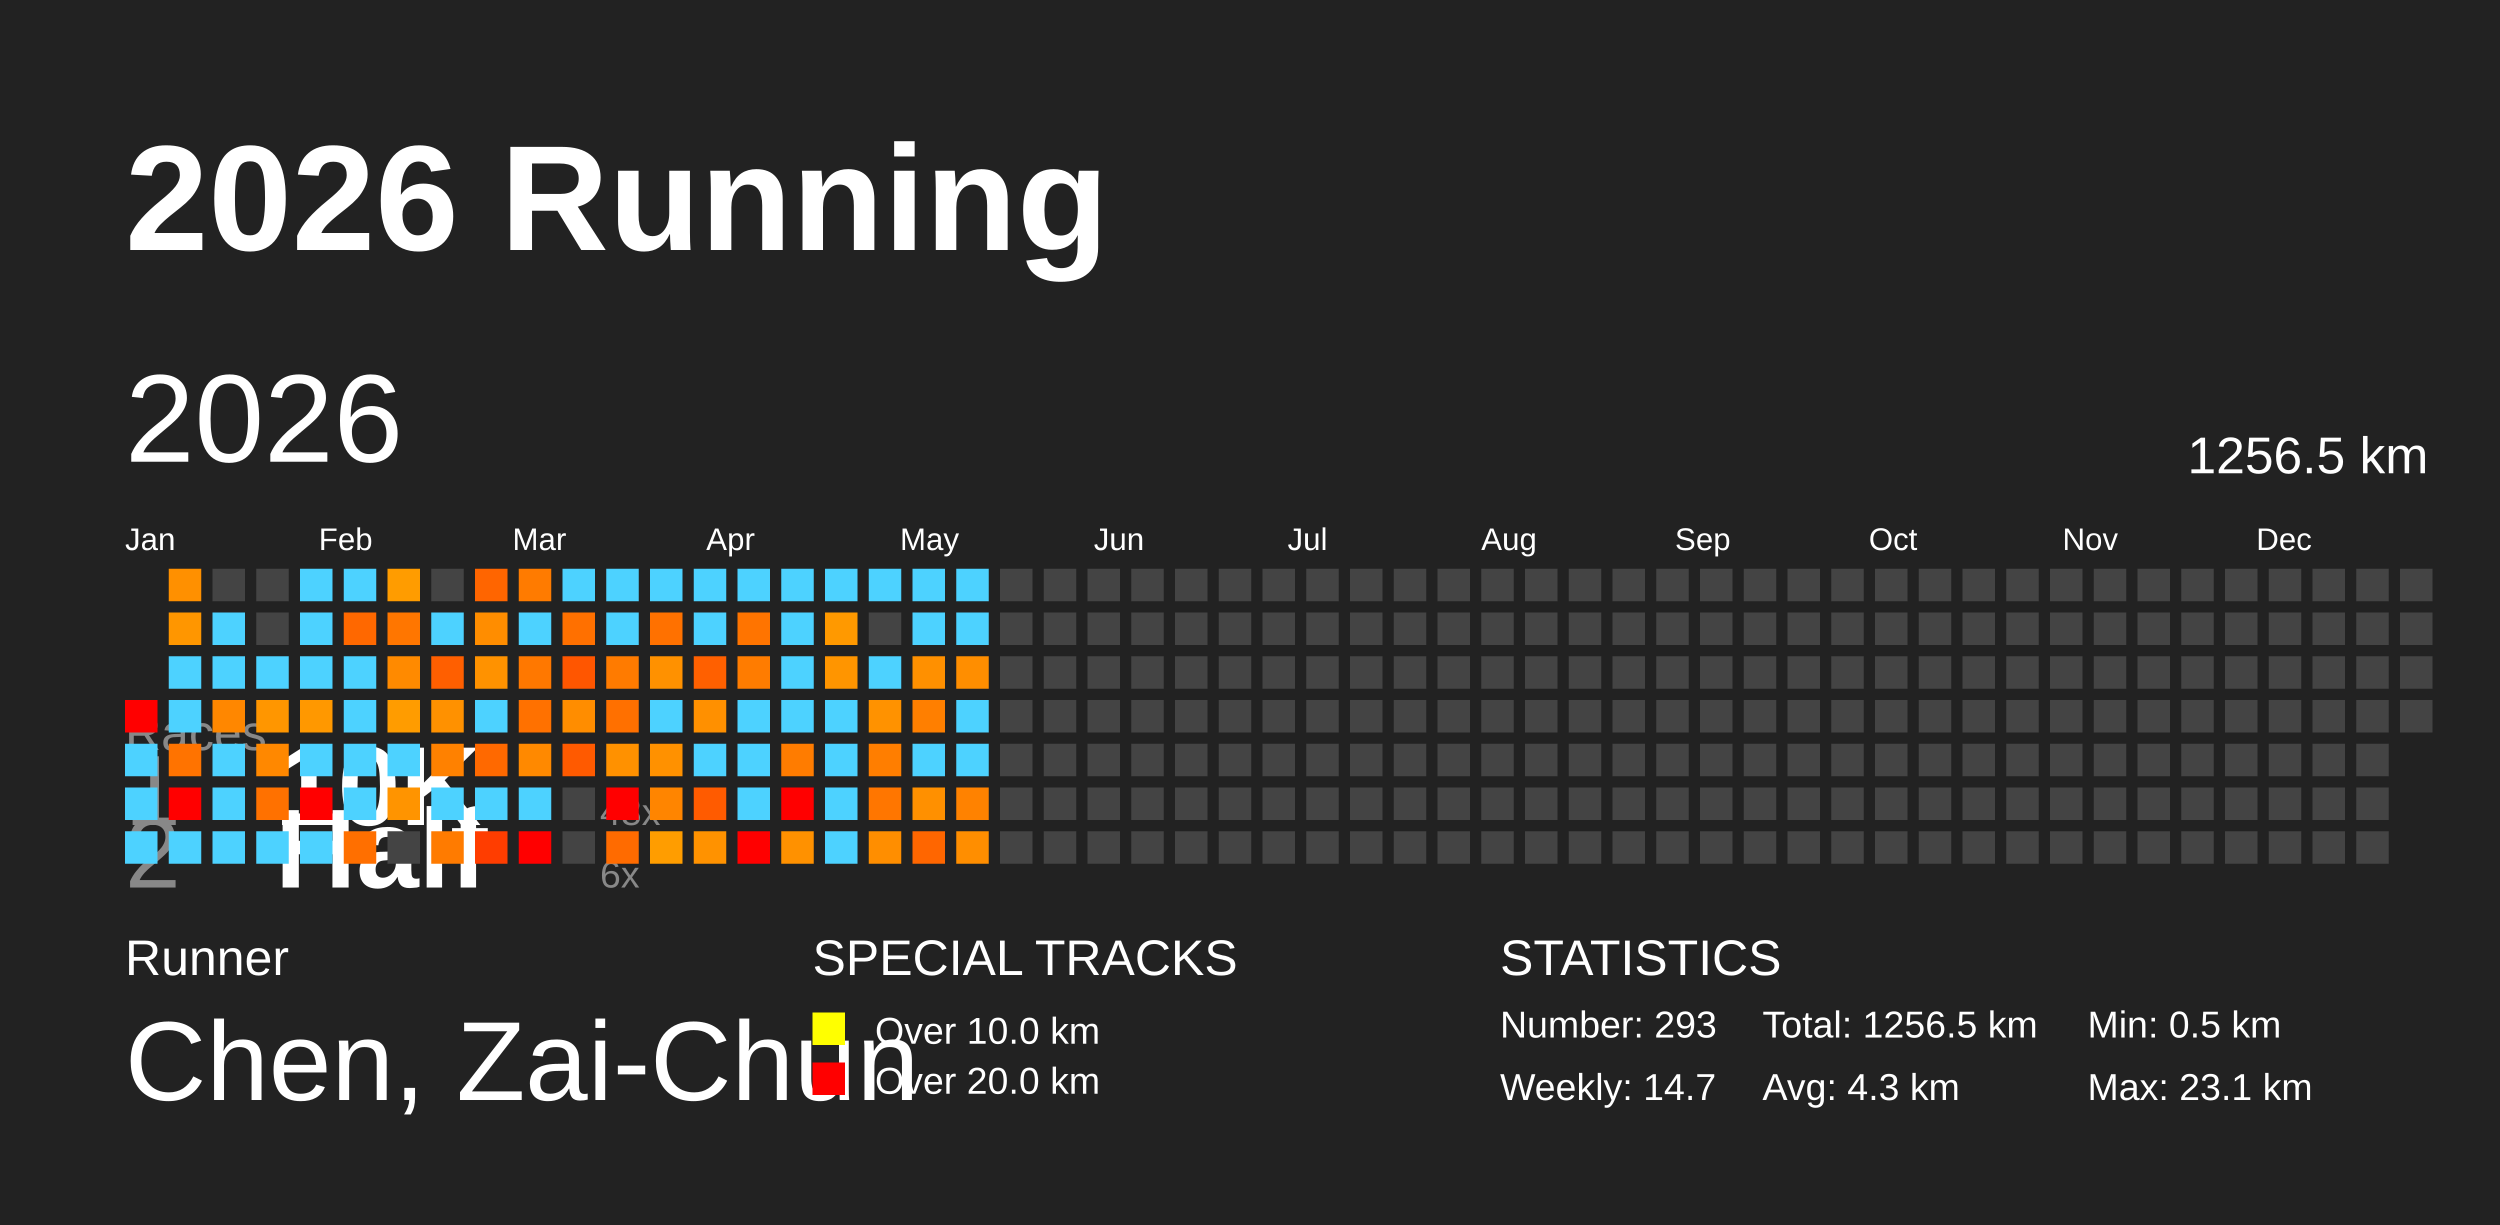
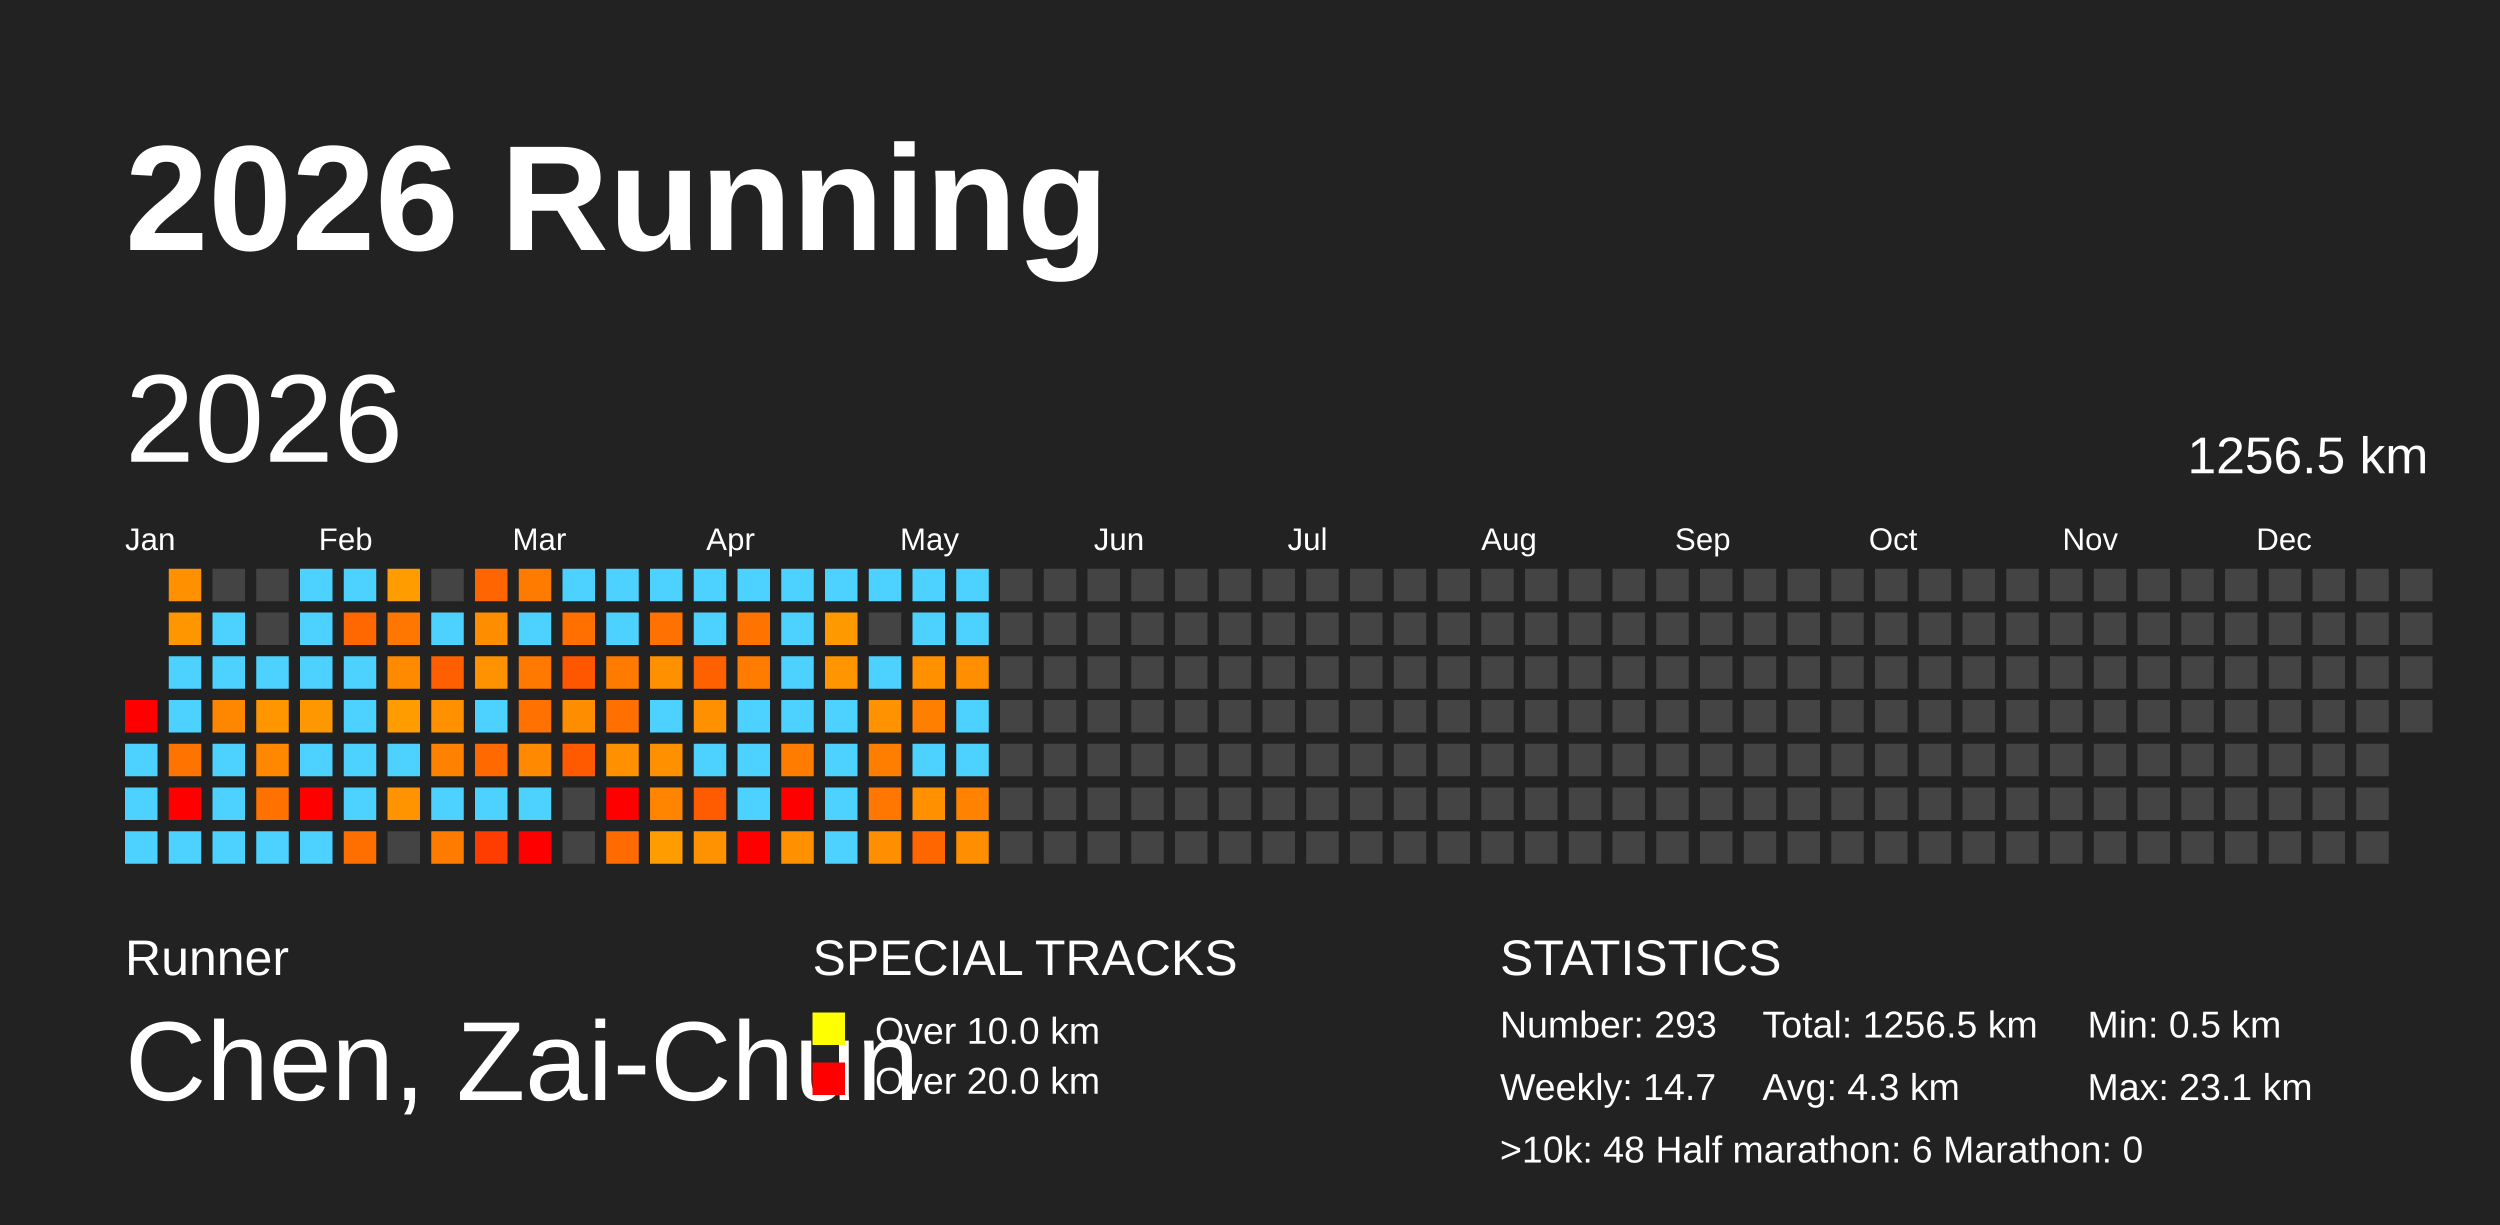
<svg xmlns="http://www.w3.org/2000/svg" baseProfile="full" height="98mm" version="1.1" viewBox="0,0,200,98" width="200mm">
  <defs>
    <pattern height="2" id="indoor-stripe" patternUnits="userSpaceOnUse" width="2">
      <line stroke="white" stroke-opacity="0.45" stroke-width="0.5" x1="0" x2="2" y1="2" y2="0" />
    </pattern>
  </defs>
  <rect fill="#222222" height="98" width="200" x="0" y="0" />
  <text fill="#FFFFFF" style="font-size:12px; font-family:Arial; font-weight:bold;" x="10" y="20">2026 Running</text>
-   <text fill="#888888" style="font-size:4px; font-family:Arial" x="10" y="60">Races</text>
-   <text fill="#888888" style="font-size:8px; font-family:Arial;" x="10" y="66">1</text>
-   <text fill="#FFFFFF" style="font-size:9px; font-family:Arial; font-weight:bold;" x="22" y="66">10K</text>
-   <text fill="#888888" style="font-size:3px; font-family:Arial" x="48" y="66">48x</text>
-   <text fill="#888888" style="font-size:8px; font-family:Arial;" x="10" y="71">2</text>
-   <text fill="#FFFFFF" style="font-size:9px; font-family:Arial; font-weight:bold;" x="22" y="71">Half</text>
-   <text fill="#888888" style="font-size:3px; font-family:Arial" x="48" y="71">6x</text>
  <text fill="#FFFFFF" style="font-size:4px; font-family:Arial" x="10" y="78">Runner</text>
  <text fill="#FFFFFF" style="font-size:9px; font-family:Arial" x="10" y="88">Chen, Zai-Chun</text>
  <text fill="#FFFFFF" style="font-size:4px; font-family:Arial" x="65" y="78">SPECIAL TRACKS</text>
  <rect fill="yellow" height="2.6" width="2.6" x="65" y="81" />
  <text fill="#FFFFFF" style="font-size:3px; font-family:Arial" x="70" y="83.5">Over 10.0 km</text>
  <rect fill="red" height="2.6" width="2.6" x="65" y="85" />
  <text fill="#FFFFFF" style="font-size:3px; font-family:Arial" x="70" y="87.5">Over 20.0 km</text>
  <text fill="#FFFFFF" style="font-size:4px; font-family:Arial" x="120" y="78">STATISTICS</text>
  <text fill="#FFFFFF" style="font-size:3px; font-family:Arial" x="120" y="83">Number: 293</text>
  <text fill="#FFFFFF" style="font-size:3px; font-family:Arial" x="120" y="88">Weekly: 14.7</text>
  <text fill="#FFFFFF" style="font-size:3px; font-family:Arial" x="141" y="83">Total: 1256.5 km</text>
  <text fill="#FFFFFF" style="font-size:3px; font-family:Arial" x="141" y="88">Avg: 4.3 km</text>
  <text fill="#FFFFFF" style="font-size:3px; font-family:Arial" x="167" y="83">Min: 0.5 km</text>
  <text fill="#FFFFFF" style="font-size:3px; font-family:Arial" x="167" y="88">Max: 23.1 km</text>
+   <text fill="#FFFFFF" style="font-size:3px; font-family:Arial" x="120" y="93">&gt;10k: 48   Half marathon: 6   Marathon: 0</text>
  <text dominant-baseline="hanging" fill="#FFFFFF" style="font-size:10.0px; font-family:Arial;" x="10" y="30">2026</text>
  <text dominant-baseline="hanging" fill="#FFFFFF" style="font-size:4.125px; font-family:Arial;" x="175" y="35">1256.5 km</text>
  <text fill="#FFFFFF" style="font-size:2.5px; font-family:Arial" x="10.0" y="44">Jan</text>
  <text fill="#FFFFFF" style="font-size:2.5px; font-family:Arial" x="25.5" y="44">Feb</text>
  <text fill="#FFFFFF" style="font-size:2.5px; font-family:Arial" x="41.0" y="44">Mar</text>
  <text fill="#FFFFFF" style="font-size:2.5px; font-family:Arial" x="56.5" y="44">Apr</text>
  <text fill="#FFFFFF" style="font-size:2.5px; font-family:Arial" x="72.0" y="44">May</text>
  <text fill="#FFFFFF" style="font-size:2.5px; font-family:Arial" x="87.5" y="44">Jun</text>
  <text fill="#FFFFFF" style="font-size:2.5px; font-family:Arial" x="103.0" y="44">Jul</text>
  <text fill="#FFFFFF" style="font-size:2.5px; font-family:Arial" x="118.5" y="44">Aug</text>
  <text fill="#FFFFFF" style="font-size:2.5px; font-family:Arial" x="134.0" y="44">Sep</text>
  <text fill="#FFFFFF" style="font-size:2.5px; font-family:Arial" x="149.5" y="44">Oct</text>
  <text fill="#FFFFFF" style="font-size:2.5px; font-family:Arial" x="165.0" y="44">Nov</text>
  <text fill="#FFFFFF" style="font-size:2.5px; font-family:Arial" x="180.5" y="44">Dec</text>
  <rect fill="red" height="2.6" width="2.6" x="10.0" y="56.0" />
  <rect fill="#4dd2ff" height="2.6" width="2.6" x="10.0" y="59.5" />
  <rect fill="#4dd2ff" height="2.6" width="2.6" x="10.0" y="63.0" />
  <rect fill="#4dd2ff" height="2.6" width="2.6" x="10.0" y="66.5" />
  <rect fill="#ff9000" height="2.6" width="2.6" x="13.5" y="45.5" />
  <rect fill="#ff9600" height="2.6" width="2.6" x="13.5" y="49.0" />
  <rect fill="#4dd2ff" height="2.6" width="2.6" x="13.5" y="52.5" />
  <rect fill="#4dd2ff" height="2.6" width="2.6" x="13.5" y="56.0" />
  <rect fill="#ff7300" height="2.6" width="2.6" x="13.5" y="59.5" />
  <rect fill="red" height="2.6" width="2.6" x="13.5" y="63.0" />
  <rect fill="#4dd2ff" height="2.6" width="2.6" x="13.5" y="66.5" />
  <rect fill="#444444" height="2.6" width="2.6" x="17.0" y="45.5" />
  <rect fill="#4dd2ff" height="2.6" width="2.6" x="17.0" y="49.0" />
  <rect fill="#4dd2ff" height="2.6" width="2.6" x="17.0" y="52.5" />
  <rect fill="#ff8700" height="2.6" width="2.6" x="17.0" y="56.0" />
  <rect fill="#4dd2ff" height="2.6" width="2.6" x="17.0" y="59.5" />
  <rect fill="#4dd2ff" height="2.6" width="2.6" x="17.0" y="63.0" />
  <rect fill="#4dd2ff" height="2.6" width="2.6" x="17.0" y="66.5" />
  <rect fill="#444444" height="2.6" width="2.6" x="20.5" y="45.5" />
  <rect fill="#444444" height="2.6" width="2.6" x="20.5" y="49.0" />
  <rect fill="#4dd2ff" height="2.6" width="2.6" x="20.5" y="52.5" />
  <rect fill="#ff9600" height="2.6" width="2.6" x="20.5" y="56.0" />
  <rect fill="#ff8800" height="2.6" width="2.6" x="20.5" y="59.5" />
  <rect fill="#ff7100" height="2.6" width="2.6" x="20.5" y="63.0" />
  <rect fill="#4dd2ff" height="2.6" width="2.6" x="20.5" y="66.5" />
  <rect fill="#4dd2ff" height="2.6" width="2.6" x="24.0" y="45.5" />
  <rect fill="#4dd2ff" height="2.6" width="2.6" x="24.0" y="49.0" />
  <rect fill="#4dd2ff" height="2.6" width="2.6" x="24.0" y="52.5" />
  <rect fill="#ff9800" height="2.6" width="2.6" x="24.0" y="56.0" />
  <rect fill="#4dd2ff" height="2.6" width="2.6" x="24.0" y="59.5" />
  <rect fill="red" height="2.6" width="2.6" x="24.0" y="63.0" />
  <rect fill="#4dd2ff" height="2.6" width="2.6" x="24.0" y="66.5" />
  <rect fill="#4dd2ff" height="2.6" width="2.6" x="27.5" y="45.5" />
  <rect fill="#ff6800" height="2.6" width="2.6" x="27.5" y="49.0" />
  <rect fill="#4dd2ff" height="2.6" width="2.6" x="27.5" y="52.5" />
  <rect fill="#4dd2ff" height="2.6" width="2.6" x="27.5" y="56.0" />
  <rect fill="#4dd2ff" height="2.6" width="2.6" x="27.5" y="59.5" />
  <rect fill="#4dd2ff" height="2.6" width="2.6" x="27.5" y="63.0" />
  <rect fill="#ff6f00" height="2.6" width="2.6" x="27.5" y="66.5" />
  <rect fill="#ff9c00" height="2.6" width="2.6" x="31.0" y="45.5" />
  <rect fill="#ff7600" height="2.6" width="2.6" x="31.0" y="49.0" />
  <rect fill="#ff8a00" height="2.6" width="2.6" x="31.0" y="52.5" />
  <rect fill="#ff9c00" height="2.6" width="2.6" x="31.0" y="56.0" />
  <rect fill="#4dd2ff" height="2.6" width="2.6" x="31.0" y="59.5" />
  <rect fill="#ff9400" height="2.6" width="2.6" x="31.0" y="63.0" />
  <rect fill="#444444" height="2.6" width="2.6" x="31.0" y="66.5" />
  <rect fill="#444444" height="2.6" width="2.6" x="34.5" y="45.5" />
  <rect fill="#4dd2ff" height="2.6" width="2.6" x="34.5" y="49.0" />
  <rect fill="#ff5f00" height="2.6" width="2.6" x="34.5" y="52.5" />
  <rect fill="#ff9100" height="2.6" width="2.6" x="34.5" y="56.0" />
  <rect fill="#ff8100" height="2.6" width="2.6" x="34.5" y="59.5" />
  <rect fill="#4dd2ff" height="2.6" width="2.6" x="34.5" y="63.0" />
  <rect fill="#ff7b00" height="2.6" width="2.6" x="34.5" y="66.5" />
  <rect fill="#ff6500" height="2.6" width="2.6" x="38.0" y="45.5" />
  <rect fill="#ff8d00" height="2.6" width="2.6" x="38.0" y="49.0" />
  <rect fill="#ff9200" height="2.6" width="2.6" x="38.0" y="52.5" />
  <rect fill="#4dd2ff" height="2.6" width="2.6" x="38.0" y="56.0" />
  <rect fill="#ff6900" height="2.6" width="2.6" x="38.0" y="59.5" />
  <rect fill="#4dd2ff" height="2.6" width="2.6" x="38.0" y="63.0" />
  <rect fill="#ff3d00" height="2.6" width="2.6" x="38.0" y="66.5" />
  <rect fill="#ff7b00" height="2.6" width="2.6" x="41.5" y="45.5" />
  <rect fill="#4dd2ff" height="2.6" width="2.6" x="41.5" y="49.0" />
  <rect fill="#ff7800" height="2.6" width="2.6" x="41.5" y="52.5" />
  <rect fill="#ff7100" height="2.6" width="2.6" x="41.5" y="56.0" />
  <rect fill="#ff8900" height="2.6" width="2.6" x="41.5" y="59.5" />
  <rect fill="#4dd2ff" height="2.6" width="2.6" x="41.5" y="63.0" />
  <rect fill="red" height="2.6" width="2.6" x="41.5" y="66.5" />
  <rect fill="#4dd2ff" height="2.6" width="2.6" x="45.0" y="45.5" />
  <rect fill="#ff7000" height="2.6" width="2.6" x="45.0" y="49.0" />
  <rect fill="#ff5600" height="2.6" width="2.6" x="45.0" y="52.5" />
  <rect fill="#ff8d00" height="2.6" width="2.6" x="45.0" y="56.0" />
  <rect fill="#ff5a00" height="2.6" width="2.6" x="45.0" y="59.5" />
  <rect fill="#444444" height="2.6" width="2.6" x="45.0" y="63.0" />
  <rect fill="#444444" height="2.6" width="2.6" x="45.0" y="66.5" />
  <rect fill="#4dd2ff" height="2.6" width="2.6" x="48.5" y="45.5" />
  <rect fill="#4dd2ff" height="2.6" width="2.6" x="48.5" y="49.0" />
  <rect fill="#ff7b00" height="2.6" width="2.6" x="48.5" y="52.5" />
  <rect fill="#ff7000" height="2.6" width="2.6" x="48.5" y="56.0" />
  <rect fill="#ff9100" height="2.6" width="2.6" x="48.5" y="59.5" />
  <rect fill="red" height="2.6" width="2.6" x="48.5" y="63.0" />
  <rect fill="#ff6b00" height="2.6" width="2.6" x="48.5" y="66.5" />
  <rect fill="#4dd2ff" height="2.6" width="2.6" x="52.0" y="45.5" />
  <rect fill="#ff7100" height="2.6" width="2.6" x="52.0" y="49.0" />
  <rect fill="#ff9100" height="2.6" width="2.6" x="52.0" y="52.5" />
  <rect fill="#4dd2ff" height="2.6" width="2.6" x="52.0" y="56.0" />
  <rect fill="#ff9100" height="2.6" width="2.6" x="52.0" y="59.5" />
  <rect fill="#ff8500" height="2.6" width="2.6" x="52.0" y="63.0" />
  <rect fill="#ff9d00" height="2.6" width="2.6" x="52.0" y="66.5" />
  <rect fill="#4dd2ff" height="2.6" width="2.6" x="55.5" y="45.5" />
  <rect fill="#4dd2ff" height="2.6" width="2.6" x="55.5" y="49.0" />
  <rect fill="#ff6000" height="2.6" width="2.6" x="55.5" y="52.5" />
  <rect fill="#ff9000" height="2.6" width="2.6" x="55.5" y="56.0" />
  <rect fill="#4dd2ff" height="2.6" width="2.6" x="55.5" y="59.5" />
  <rect fill="#ff5b00" height="2.6" width="2.6" x="55.5" y="63.0" />
  <rect fill="#ff9200" height="2.6" width="2.6" x="55.5" y="66.5" />
  <rect fill="#4dd2ff" height="2.6" width="2.6" x="59.0" y="45.5" />
  <rect fill="#ff7400" height="2.6" width="2.6" x="59.0" y="49.0" />
  <rect fill="#ff7c00" height="2.6" width="2.6" x="59.0" y="52.5" />
  <rect fill="#4dd2ff" height="2.6" width="2.6" x="59.0" y="56.0" />
  <rect fill="#4dd2ff" height="2.6" width="2.6" x="59.0" y="59.5" />
  <rect fill="#4dd2ff" height="2.6" width="2.6" x="59.0" y="63.0" />
  <rect fill="red" height="2.6" width="2.6" x="59.0" y="66.5" />
  <rect fill="#4dd2ff" height="2.6" width="2.6" x="62.5" y="45.5" />
  <rect fill="#4dd2ff" height="2.6" width="2.6" x="62.5" y="49.0" />
  <rect fill="#4dd2ff" height="2.6" width="2.6" x="62.5" y="52.5" />
  <rect fill="#4dd2ff" height="2.6" width="2.6" x="62.5" y="56.0" />
  <rect fill="#ff7c00" height="2.6" width="2.6" x="62.5" y="59.5" />
  <rect fill="red" height="2.6" width="2.6" x="62.5" y="63.0" />
  <rect fill="#ff9100" height="2.6" width="2.6" x="62.5" y="66.5" />
  <rect fill="#4dd2ff" height="2.6" width="2.6" x="66.0" y="45.5" />
  <rect fill="#ff9900" height="2.6" width="2.6" x="66.0" y="49.0" />
  <rect fill="#ff9500" height="2.6" width="2.6" x="66.0" y="52.5" />
  <rect fill="#4dd2ff" height="2.6" width="2.6" x="66.0" y="56.0" />
  <rect fill="#4dd2ff" height="2.6" width="2.6" x="66.0" y="59.5" />
  <rect fill="#4dd2ff" height="2.6" width="2.6" x="66.0" y="63.0" />
  <rect fill="#4dd2ff" height="2.6" width="2.6" x="66.0" y="66.5" />
  <rect fill="#4dd2ff" height="2.6" width="2.6" x="69.5" y="45.5" />
  <rect fill="#444444" height="2.6" width="2.6" x="69.5" y="49.0" />
  <rect fill="#4dd2ff" height="2.6" width="2.6" x="69.5" y="52.5" />
  <rect fill="#ff9200" height="2.6" width="2.6" x="69.5" y="56.0" />
  <rect fill="#ff7e00" height="2.6" width="2.6" x="69.5" y="59.5" />
  <rect fill="#ff7600" height="2.6" width="2.6" x="69.5" y="63.0" />
  <rect fill="#ff8e00" height="2.6" width="2.6" x="69.5" y="66.5" />
  <rect fill="#4dd2ff" height="2.6" width="2.6" x="73.0" y="45.5" />
  <rect fill="#4dd2ff" height="2.6" width="2.6" x="73.0" y="49.0" />
  <rect fill="#ff9000" height="2.6" width="2.6" x="73.0" y="52.5" />
  <rect fill="#ff7f00" height="2.6" width="2.6" x="73.0" y="56.0" />
  <rect fill="#4dd2ff" height="2.6" width="2.6" x="73.0" y="59.5" />
  <rect fill="#ff9000" height="2.6" width="2.6" x="73.0" y="63.0" />
  <rect fill="#ff6600" height="2.6" width="2.6" x="73.0" y="66.5" />
  <rect fill="#4dd2ff" height="2.6" width="2.6" x="76.5" y="45.5" />
  <rect fill="#4dd2ff" height="2.6" width="2.6" x="76.5" y="49.0" />
  <rect fill="#ff8e00" height="2.6" width="2.6" x="76.5" y="52.5" />
  <rect fill="#4dd2ff" height="2.6" width="2.6" x="76.5" y="56.0" />
  <rect fill="#4dd2ff" height="2.6" width="2.6" x="76.5" y="59.5" />
  <rect fill="#ff8200" height="2.6" width="2.6" x="76.5" y="63.0" />
  <rect fill="#ff8e00" height="2.6" width="2.6" x="76.5" y="66.5" />
  <rect fill="#444444" height="2.6" width="2.6" x="80.0" y="45.5" />
  <rect fill="#444444" height="2.6" width="2.6" x="80.0" y="49.0" />
  <rect fill="#444444" height="2.6" width="2.6" x="80.0" y="52.5" />
  <rect fill="#444444" height="2.6" width="2.6" x="80.0" y="56.0" />
  <rect fill="#444444" height="2.6" width="2.6" x="80.0" y="59.5" />
  <rect fill="#444444" height="2.6" width="2.6" x="80.0" y="63.0" />
  <rect fill="#444444" height="2.6" width="2.6" x="80.0" y="66.5" />
  <rect fill="#444444" height="2.6" width="2.6" x="83.5" y="45.5" />
  <rect fill="#444444" height="2.6" width="2.6" x="83.5" y="49.0" />
  <rect fill="#444444" height="2.6" width="2.6" x="83.5" y="52.5" />
  <rect fill="#444444" height="2.6" width="2.6" x="83.5" y="56.0" />
  <rect fill="#444444" height="2.6" width="2.6" x="83.5" y="59.5" />
  <rect fill="#444444" height="2.6" width="2.6" x="83.5" y="63.0" />
  <rect fill="#444444" height="2.6" width="2.6" x="83.5" y="66.5" />
  <rect fill="#444444" height="2.6" width="2.6" x="87.0" y="45.5" />
  <rect fill="#444444" height="2.6" width="2.6" x="87.0" y="49.0" />
  <rect fill="#444444" height="2.6" width="2.6" x="87.0" y="52.5" />
  <rect fill="#444444" height="2.6" width="2.6" x="87.0" y="56.0" />
  <rect fill="#444444" height="2.6" width="2.6" x="87.0" y="59.5" />
  <rect fill="#444444" height="2.6" width="2.6" x="87.0" y="63.0" />
  <rect fill="#444444" height="2.6" width="2.6" x="87.0" y="66.5" />
  <rect fill="#444444" height="2.6" width="2.6" x="90.5" y="45.5" />
  <rect fill="#444444" height="2.6" width="2.6" x="90.5" y="49.0" />
  <rect fill="#444444" height="2.6" width="2.6" x="90.5" y="52.5" />
  <rect fill="#444444" height="2.6" width="2.6" x="90.5" y="56.0" />
  <rect fill="#444444" height="2.6" width="2.6" x="90.5" y="59.5" />
  <rect fill="#444444" height="2.6" width="2.6" x="90.5" y="63.0" />
  <rect fill="#444444" height="2.6" width="2.6" x="90.5" y="66.5" />
  <rect fill="#444444" height="2.6" width="2.6" x="94.0" y="45.5" />
  <rect fill="#444444" height="2.6" width="2.6" x="94.0" y="49.0" />
  <rect fill="#444444" height="2.6" width="2.6" x="94.0" y="52.5" />
  <rect fill="#444444" height="2.6" width="2.6" x="94.0" y="56.0" />
  <rect fill="#444444" height="2.6" width="2.6" x="94.0" y="59.5" />
  <rect fill="#444444" height="2.6" width="2.6" x="94.0" y="63.0" />
  <rect fill="#444444" height="2.6" width="2.6" x="94.0" y="66.5" />
  <rect fill="#444444" height="2.6" width="2.6" x="97.5" y="45.5" />
  <rect fill="#444444" height="2.6" width="2.6" x="97.5" y="49.0" />
  <rect fill="#444444" height="2.6" width="2.6" x="97.5" y="52.5" />
  <rect fill="#444444" height="2.6" width="2.6" x="97.5" y="56.0" />
  <rect fill="#444444" height="2.6" width="2.6" x="97.5" y="59.5" />
  <rect fill="#444444" height="2.6" width="2.6" x="97.5" y="63.0" />
  <rect fill="#444444" height="2.6" width="2.6" x="97.5" y="66.5" />
  <rect fill="#444444" height="2.6" width="2.6" x="101.0" y="45.5" />
  <rect fill="#444444" height="2.6" width="2.6" x="101.0" y="49.0" />
  <rect fill="#444444" height="2.6" width="2.6" x="101.0" y="52.5" />
  <rect fill="#444444" height="2.6" width="2.6" x="101.0" y="56.0" />
  <rect fill="#444444" height="2.6" width="2.6" x="101.0" y="59.5" />
  <rect fill="#444444" height="2.6" width="2.6" x="101.0" y="63.0" />
  <rect fill="#444444" height="2.6" width="2.6" x="101.0" y="66.5" />
  <rect fill="#444444" height="2.6" width="2.6" x="104.5" y="45.5" />
  <rect fill="#444444" height="2.6" width="2.6" x="104.5" y="49.0" />
  <rect fill="#444444" height="2.6" width="2.6" x="104.5" y="52.5" />
  <rect fill="#444444" height="2.6" width="2.6" x="104.5" y="56.0" />
  <rect fill="#444444" height="2.6" width="2.6" x="104.5" y="59.5" />
  <rect fill="#444444" height="2.6" width="2.6" x="104.5" y="63.0" />
  <rect fill="#444444" height="2.6" width="2.6" x="104.5" y="66.5" />
  <rect fill="#444444" height="2.6" width="2.6" x="108.0" y="45.5" />
  <rect fill="#444444" height="2.6" width="2.6" x="108.0" y="49.0" />
  <rect fill="#444444" height="2.6" width="2.6" x="108.0" y="52.5" />
  <rect fill="#444444" height="2.6" width="2.6" x="108.0" y="56.0" />
  <rect fill="#444444" height="2.6" width="2.6" x="108.0" y="59.5" />
  <rect fill="#444444" height="2.6" width="2.6" x="108.0" y="63.0" />
  <rect fill="#444444" height="2.6" width="2.6" x="108.0" y="66.5" />
  <rect fill="#444444" height="2.6" width="2.6" x="111.5" y="45.5" />
  <rect fill="#444444" height="2.6" width="2.6" x="111.5" y="49.0" />
  <rect fill="#444444" height="2.6" width="2.6" x="111.5" y="52.5" />
  <rect fill="#444444" height="2.6" width="2.6" x="111.5" y="56.0" />
  <rect fill="#444444" height="2.6" width="2.6" x="111.5" y="59.5" />
  <rect fill="#444444" height="2.6" width="2.6" x="111.5" y="63.0" />
  <rect fill="#444444" height="2.6" width="2.6" x="111.5" y="66.5" />
  <rect fill="#444444" height="2.6" width="2.6" x="115.0" y="45.5" />
  <rect fill="#444444" height="2.6" width="2.6" x="115.0" y="49.0" />
  <rect fill="#444444" height="2.6" width="2.6" x="115.0" y="52.5" />
  <rect fill="#444444" height="2.6" width="2.6" x="115.0" y="56.0" />
  <rect fill="#444444" height="2.6" width="2.6" x="115.0" y="59.5" />
  <rect fill="#444444" height="2.6" width="2.6" x="115.0" y="63.0" />
  <rect fill="#444444" height="2.6" width="2.6" x="115.0" y="66.5" />
  <rect fill="#444444" height="2.6" width="2.6" x="118.5" y="45.5" />
  <rect fill="#444444" height="2.6" width="2.6" x="118.5" y="49.0" />
  <rect fill="#444444" height="2.6" width="2.6" x="118.5" y="52.5" />
  <rect fill="#444444" height="2.6" width="2.6" x="118.5" y="56.0" />
  <rect fill="#444444" height="2.6" width="2.6" x="118.5" y="59.5" />
  <rect fill="#444444" height="2.6" width="2.6" x="118.5" y="63.0" />
  <rect fill="#444444" height="2.6" width="2.6" x="118.5" y="66.5" />
  <rect fill="#444444" height="2.6" width="2.6" x="122.0" y="45.5" />
  <rect fill="#444444" height="2.6" width="2.6" x="122.0" y="49.0" />
  <rect fill="#444444" height="2.6" width="2.6" x="122.0" y="52.5" />
  <rect fill="#444444" height="2.6" width="2.6" x="122.0" y="56.0" />
  <rect fill="#444444" height="2.6" width="2.6" x="122.0" y="59.5" />
  <rect fill="#444444" height="2.6" width="2.6" x="122.0" y="63.0" />
  <rect fill="#444444" height="2.6" width="2.6" x="122.0" y="66.5" />
  <rect fill="#444444" height="2.6" width="2.6" x="125.5" y="45.5" />
  <rect fill="#444444" height="2.6" width="2.6" x="125.5" y="49.0" />
  <rect fill="#444444" height="2.6" width="2.6" x="125.5" y="52.5" />
  <rect fill="#444444" height="2.6" width="2.6" x="125.5" y="56.0" />
  <rect fill="#444444" height="2.6" width="2.6" x="125.5" y="59.5" />
  <rect fill="#444444" height="2.6" width="2.6" x="125.5" y="63.0" />
  <rect fill="#444444" height="2.6" width="2.6" x="125.5" y="66.5" />
  <rect fill="#444444" height="2.6" width="2.6" x="129.0" y="45.5" />
  <rect fill="#444444" height="2.6" width="2.6" x="129.0" y="49.0" />
  <rect fill="#444444" height="2.6" width="2.6" x="129.0" y="52.5" />
  <rect fill="#444444" height="2.6" width="2.6" x="129.0" y="56.0" />
  <rect fill="#444444" height="2.6" width="2.6" x="129.0" y="59.5" />
  <rect fill="#444444" height="2.6" width="2.6" x="129.0" y="63.0" />
  <rect fill="#444444" height="2.6" width="2.6" x="129.0" y="66.5" />
  <rect fill="#444444" height="2.6" width="2.6" x="132.5" y="45.5" />
  <rect fill="#444444" height="2.6" width="2.6" x="132.5" y="49.0" />
  <rect fill="#444444" height="2.6" width="2.6" x="132.5" y="52.5" />
  <rect fill="#444444" height="2.6" width="2.6" x="132.5" y="56.0" />
  <rect fill="#444444" height="2.6" width="2.6" x="132.5" y="59.5" />
  <rect fill="#444444" height="2.6" width="2.6" x="132.5" y="63.0" />
  <rect fill="#444444" height="2.6" width="2.6" x="132.5" y="66.5" />
  <rect fill="#444444" height="2.6" width="2.6" x="136.0" y="45.5" />
  <rect fill="#444444" height="2.6" width="2.6" x="136.0" y="49.0" />
  <rect fill="#444444" height="2.6" width="2.6" x="136.0" y="52.5" />
  <rect fill="#444444" height="2.6" width="2.6" x="136.0" y="56.0" />
  <rect fill="#444444" height="2.6" width="2.6" x="136.0" y="59.5" />
  <rect fill="#444444" height="2.6" width="2.6" x="136.0" y="63.0" />
  <rect fill="#444444" height="2.6" width="2.6" x="136.0" y="66.5" />
  <rect fill="#444444" height="2.6" width="2.6" x="139.5" y="45.5" />
  <rect fill="#444444" height="2.6" width="2.6" x="139.5" y="49.0" />
  <rect fill="#444444" height="2.6" width="2.6" x="139.5" y="52.5" />
  <rect fill="#444444" height="2.6" width="2.6" x="139.5" y="56.0" />
  <rect fill="#444444" height="2.6" width="2.6" x="139.5" y="59.5" />
  <rect fill="#444444" height="2.6" width="2.6" x="139.5" y="63.0" />
  <rect fill="#444444" height="2.6" width="2.6" x="139.5" y="66.5" />
  <rect fill="#444444" height="2.6" width="2.6" x="143.0" y="45.5" />
  <rect fill="#444444" height="2.6" width="2.6" x="143.0" y="49.0" />
  <rect fill="#444444" height="2.6" width="2.6" x="143.0" y="52.5" />
  <rect fill="#444444" height="2.6" width="2.6" x="143.0" y="56.0" />
  <rect fill="#444444" height="2.6" width="2.6" x="143.0" y="59.5" />
  <rect fill="#444444" height="2.6" width="2.6" x="143.0" y="63.0" />
  <rect fill="#444444" height="2.6" width="2.6" x="143.0" y="66.5" />
  <rect fill="#444444" height="2.6" width="2.6" x="146.5" y="45.5" />
  <rect fill="#444444" height="2.6" width="2.6" x="146.5" y="49.0" />
  <rect fill="#444444" height="2.6" width="2.6" x="146.5" y="52.5" />
  <rect fill="#444444" height="2.6" width="2.6" x="146.5" y="56.0" />
  <rect fill="#444444" height="2.6" width="2.6" x="146.5" y="59.5" />
  <rect fill="#444444" height="2.6" width="2.6" x="146.5" y="63.0" />
  <rect fill="#444444" height="2.6" width="2.6" x="146.5" y="66.5" />
  <rect fill="#444444" height="2.6" width="2.6" x="150.0" y="45.5" />
  <rect fill="#444444" height="2.6" width="2.6" x="150.0" y="49.0" />
  <rect fill="#444444" height="2.6" width="2.6" x="150.0" y="52.5" />
  <rect fill="#444444" height="2.6" width="2.6" x="150.0" y="56.0" />
  <rect fill="#444444" height="2.6" width="2.6" x="150.0" y="59.5" />
  <rect fill="#444444" height="2.6" width="2.6" x="150.0" y="63.0" />
  <rect fill="#444444" height="2.6" width="2.6" x="150.0" y="66.5" />
  <rect fill="#444444" height="2.6" width="2.6" x="153.5" y="45.5" />
  <rect fill="#444444" height="2.6" width="2.6" x="153.5" y="49.0" />
  <rect fill="#444444" height="2.6" width="2.6" x="153.5" y="52.5" />
  <rect fill="#444444" height="2.6" width="2.6" x="153.5" y="56.0" />
  <rect fill="#444444" height="2.6" width="2.6" x="153.5" y="59.5" />
  <rect fill="#444444" height="2.6" width="2.6" x="153.5" y="63.0" />
  <rect fill="#444444" height="2.6" width="2.6" x="153.5" y="66.5" />
  <rect fill="#444444" height="2.6" width="2.6" x="157.0" y="45.5" />
  <rect fill="#444444" height="2.6" width="2.6" x="157.0" y="49.0" />
  <rect fill="#444444" height="2.6" width="2.6" x="157.0" y="52.5" />
  <rect fill="#444444" height="2.6" width="2.6" x="157.0" y="56.0" />
  <rect fill="#444444" height="2.6" width="2.6" x="157.0" y="59.5" />
  <rect fill="#444444" height="2.6" width="2.6" x="157.0" y="63.0" />
  <rect fill="#444444" height="2.6" width="2.6" x="157.0" y="66.5" />
  <rect fill="#444444" height="2.6" width="2.6" x="160.5" y="45.5" />
  <rect fill="#444444" height="2.6" width="2.6" x="160.5" y="49.0" />
  <rect fill="#444444" height="2.6" width="2.6" x="160.5" y="52.5" />
  <rect fill="#444444" height="2.6" width="2.6" x="160.5" y="56.0" />
  <rect fill="#444444" height="2.6" width="2.6" x="160.5" y="59.5" />
  <rect fill="#444444" height="2.6" width="2.6" x="160.5" y="63.0" />
  <rect fill="#444444" height="2.6" width="2.6" x="160.5" y="66.5" />
  <rect fill="#444444" height="2.6" width="2.6" x="164.0" y="45.5" />
  <rect fill="#444444" height="2.6" width="2.6" x="164.0" y="49.0" />
  <rect fill="#444444" height="2.6" width="2.6" x="164.0" y="52.5" />
  <rect fill="#444444" height="2.6" width="2.6" x="164.0" y="56.0" />
  <rect fill="#444444" height="2.6" width="2.6" x="164.0" y="59.5" />
  <rect fill="#444444" height="2.6" width="2.6" x="164.0" y="63.0" />
  <rect fill="#444444" height="2.6" width="2.6" x="164.0" y="66.5" />
  <rect fill="#444444" height="2.6" width="2.6" x="167.5" y="45.5" />
  <rect fill="#444444" height="2.6" width="2.6" x="167.5" y="49.0" />
  <rect fill="#444444" height="2.6" width="2.6" x="167.5" y="52.5" />
  <rect fill="#444444" height="2.6" width="2.6" x="167.5" y="56.0" />
  <rect fill="#444444" height="2.6" width="2.6" x="167.5" y="59.5" />
  <rect fill="#444444" height="2.6" width="2.6" x="167.5" y="63.0" />
  <rect fill="#444444" height="2.6" width="2.6" x="167.5" y="66.5" />
  <rect fill="#444444" height="2.6" width="2.6" x="171.0" y="45.5" />
  <rect fill="#444444" height="2.6" width="2.6" x="171.0" y="49.0" />
  <rect fill="#444444" height="2.6" width="2.6" x="171.0" y="52.5" />
  <rect fill="#444444" height="2.6" width="2.6" x="171.0" y="56.0" />
  <rect fill="#444444" height="2.6" width="2.6" x="171.0" y="59.5" />
  <rect fill="#444444" height="2.6" width="2.6" x="171.0" y="63.0" />
  <rect fill="#444444" height="2.6" width="2.6" x="171.0" y="66.5" />
  <rect fill="#444444" height="2.6" width="2.6" x="174.5" y="45.5" />
  <rect fill="#444444" height="2.6" width="2.6" x="174.5" y="49.0" />
  <rect fill="#444444" height="2.6" width="2.6" x="174.5" y="52.5" />
  <rect fill="#444444" height="2.6" width="2.6" x="174.5" y="56.0" />
  <rect fill="#444444" height="2.6" width="2.6" x="174.5" y="59.5" />
  <rect fill="#444444" height="2.6" width="2.6" x="174.5" y="63.0" />
  <rect fill="#444444" height="2.6" width="2.6" x="174.5" y="66.5" />
  <rect fill="#444444" height="2.6" width="2.6" x="178.0" y="45.5" />
  <rect fill="#444444" height="2.6" width="2.6" x="178.0" y="49.0" />
  <rect fill="#444444" height="2.6" width="2.6" x="178.0" y="52.5" />
  <rect fill="#444444" height="2.6" width="2.6" x="178.0" y="56.0" />
  <rect fill="#444444" height="2.6" width="2.6" x="178.0" y="59.5" />
  <rect fill="#444444" height="2.6" width="2.6" x="178.0" y="63.0" />
  <rect fill="#444444" height="2.6" width="2.6" x="178.0" y="66.5" />
  <rect fill="#444444" height="2.6" width="2.6" x="181.5" y="45.5" />
  <rect fill="#444444" height="2.6" width="2.6" x="181.5" y="49.0" />
  <rect fill="#444444" height="2.6" width="2.6" x="181.5" y="52.5" />
  <rect fill="#444444" height="2.6" width="2.6" x="181.5" y="56.0" />
  <rect fill="#444444" height="2.6" width="2.6" x="181.5" y="59.5" />
  <rect fill="#444444" height="2.6" width="2.6" x="181.5" y="63.0" />
  <rect fill="#444444" height="2.6" width="2.6" x="181.5" y="66.5" />
  <rect fill="#444444" height="2.6" width="2.6" x="185.0" y="45.5" />
  <rect fill="#444444" height="2.6" width="2.6" x="185.0" y="49.0" />
  <rect fill="#444444" height="2.6" width="2.6" x="185.0" y="52.5" />
  <rect fill="#444444" height="2.6" width="2.6" x="185.0" y="56.0" />
  <rect fill="#444444" height="2.6" width="2.6" x="185.0" y="59.5" />
  <rect fill="#444444" height="2.6" width="2.6" x="185.0" y="63.0" />
  <rect fill="#444444" height="2.6" width="2.6" x="185.0" y="66.5" />
  <rect fill="#444444" height="2.6" width="2.6" x="188.5" y="45.5" />
  <rect fill="#444444" height="2.6" width="2.6" x="188.5" y="49.0" />
  <rect fill="#444444" height="2.6" width="2.6" x="188.5" y="52.5" />
  <rect fill="#444444" height="2.6" width="2.6" x="188.5" y="56.0" />
  <rect fill="#444444" height="2.6" width="2.6" x="188.5" y="59.5" />
  <rect fill="#444444" height="2.6" width="2.6" x="188.5" y="63.0" />
  <rect fill="#444444" height="2.6" width="2.6" x="188.5" y="66.5" />
  <rect fill="#444444" height="2.6" width="2.6" x="192.0" y="45.5" />
  <rect fill="#444444" height="2.6" width="2.6" x="192.0" y="49.0" />
  <rect fill="#444444" height="2.6" width="2.6" x="192.0" y="52.5" />
  <rect fill="#444444" height="2.6" width="2.6" x="192.0" y="56.0" />
</svg>
